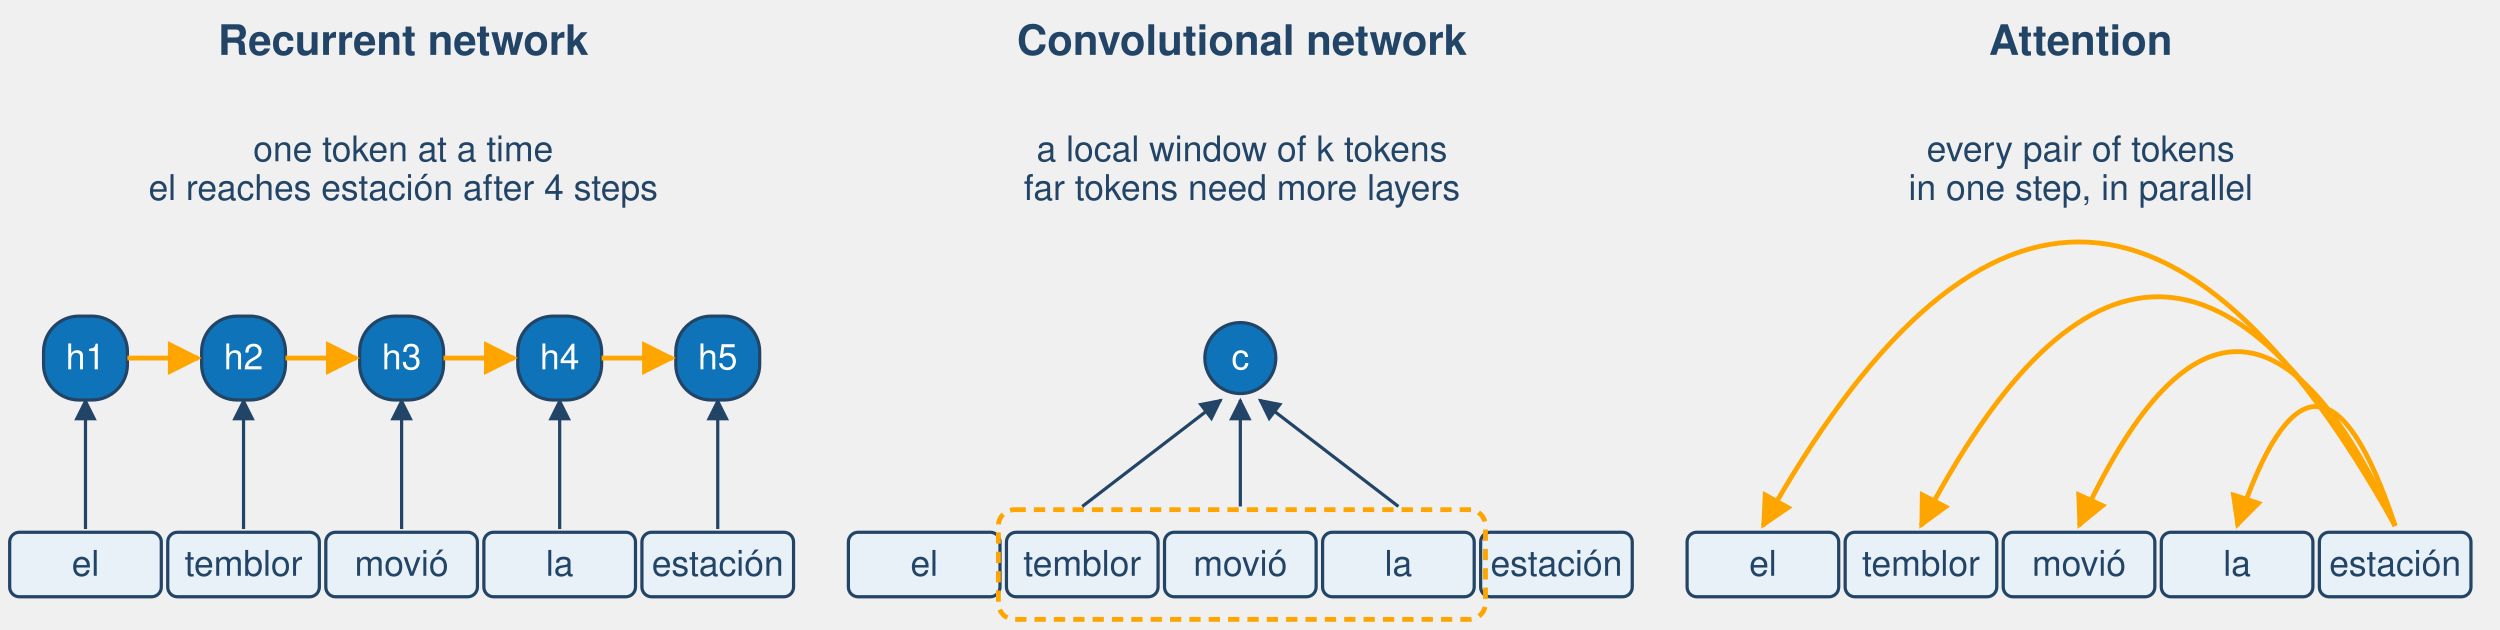
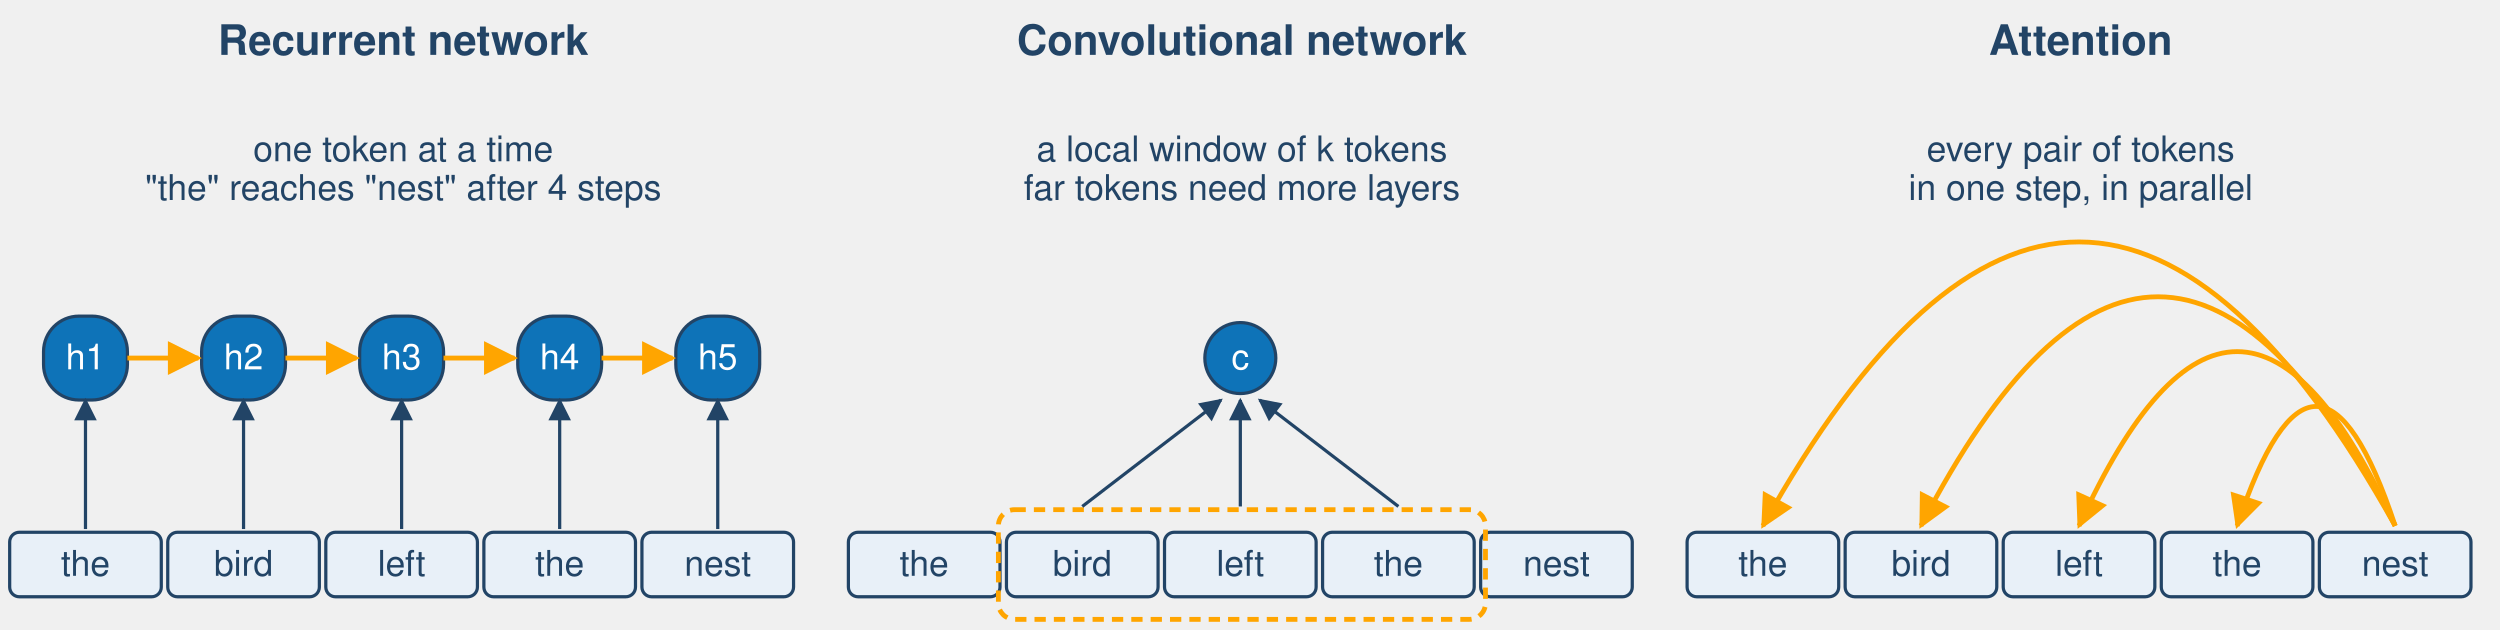
<svg xmlns="http://www.w3.org/2000/svg" viewBox="0 0 1550 390" width="1550" height="390">
  <defs>
    <style type="text/css">
 text { font-family:Segoe UI, Helvetica, Arial, sans-serif; fill:#224466; }
 .t { font-size:26px; font-weight:600; text-anchor:middle; }
 .s { font-size:22px; text-anchor:middle; }
 .b { font-size:30px; font-weight:700; text-anchor:middle; }
 .w { fill:#ffffff; }
 .l { text-anchor:start; }
 .m { font-family:Consolas, Menlo, monospace; }
</style>
    <marker id="ar" viewBox="0 0 10 10" refX="9" refY="5" markerWidth="7" markerHeight="7" orient="auto-start-reverse">
      <path d="M0,0 L10,5 L0,10 z" fill="#224466" />
    </marker>
    <marker id="ao" viewBox="0 0 10 10" refX="9" refY="5" markerWidth="7" markerHeight="7" orient="auto-start-reverse">
      <path d="M0,0 L10,5 L0,10 z" fill="#ffa500" />
    </marker>
  </defs>
  <rect x="6" y="330" width="94" height="40" rx="6" fill="#e8f0f8" stroke="#224466" stroke-width="2" />
-   <text x="53.0" y="357.0" class="s">el</text>
+   <text x="53.0" y="357.0" class="s">the</text>
  <rect x="104" y="330" width="94" height="40" rx="6" fill="#e8f0f8" stroke="#224466" stroke-width="2" />
-   <text x="151.0" y="357.0" class="s">temblor</text>
+   <text x="151.0" y="357.0" class="s">bird</text>
  <rect x="202" y="330" width="94" height="40" rx="6" fill="#e8f0f8" stroke="#224466" stroke-width="2" />
-   <text x="249.0" y="357.0" class="s">movió</text>
+   <text x="249.0" y="357.0" class="s">left</text>
  <rect x="300" y="330" width="94" height="40" rx="6" fill="#e8f0f8" stroke="#224466" stroke-width="2" />
-   <text x="347.0" y="357.0" class="s">la</text>
+   <text x="347.0" y="357.0" class="s">the</text>
  <rect x="398" y="330" width="94" height="40" rx="6" fill="#e8f0f8" stroke="#224466" stroke-width="2" />
-   <text x="445.0" y="357.0" class="s">estación</text>
+   <text x="445.0" y="357.0" class="s">nest</text>
  <text x="250.0" y="34" class="t">Recurrent network</text>
  <rect x="27" y="196" width="52" height="52" rx="22" fill="#0e73b8" stroke="#224466" stroke-width="2" />
  <text x="53.0" y="229.0" class="s" style="fill:#fff">h1</text>
  <line x1="53" y1="328" x2="53" y2="248" stroke="#224466" stroke-width="2" marker-end="url(#ar)" />
  <rect x="125" y="196" width="52" height="52" rx="22" fill="#0e73b8" stroke="#224466" stroke-width="2" />
  <text x="151.0" y="229.0" class="s" style="fill:#fff">h2</text>
  <line x1="151" y1="328" x2="151" y2="248" stroke="#224466" stroke-width="2" marker-end="url(#ar)" />
  <line x1="79" y1="222" x2="123" y2="222" stroke="#ffa500" stroke-width="3" marker-end="url(#ao)" />
  <rect x="223" y="196" width="52" height="52" rx="22" fill="#0e73b8" stroke="#224466" stroke-width="2" />
  <text x="249.0" y="229.0" class="s" style="fill:#fff">h3</text>
  <line x1="249" y1="328" x2="249" y2="248" stroke="#224466" stroke-width="2" marker-end="url(#ar)" />
  <line x1="177" y1="222" x2="221" y2="222" stroke="#ffa500" stroke-width="3" marker-end="url(#ao)" />
  <rect x="321" y="196" width="52" height="52" rx="22" fill="#0e73b8" stroke="#224466" stroke-width="2" />
  <text x="347.0" y="229.0" class="s" style="fill:#fff">h4</text>
  <line x1="347" y1="328" x2="347" y2="248" stroke="#224466" stroke-width="2" marker-end="url(#ar)" />
  <line x1="275" y1="222" x2="319" y2="222" stroke="#ffa500" stroke-width="3" marker-end="url(#ao)" />
  <rect x="419" y="196" width="52" height="52" rx="22" fill="#0e73b8" stroke="#224466" stroke-width="2" />
  <text x="445.0" y="229.0" class="s" style="fill:#fff">h5</text>
  <line x1="445" y1="328" x2="445" y2="248" stroke="#224466" stroke-width="2" marker-end="url(#ar)" />
  <line x1="373" y1="222" x2="417" y2="222" stroke="#ffa500" stroke-width="3" marker-end="url(#ao)" />
  <text x="250.0" y="100" class="s">one token at a time</text>
-   <text x="250.0" y="124" class="s">el reaches estación after 4 steps</text>
+   <text x="250.0" y="124" class="s">"the" reaches "nest" after 4 steps</text>
  <rect x="526" y="330" width="94" height="40" rx="6" fill="#e8f0f8" stroke="#224466" stroke-width="2" />
-   <text x="573.0" y="357.0" class="s">el</text>
+   <text x="573.0" y="357.0" class="s">the</text>
  <rect x="624" y="330" width="94" height="40" rx="6" fill="#e8f0f8" stroke="#224466" stroke-width="2" />
-   <text x="671.0" y="357.0" class="s">temblor</text>
+   <text x="671.0" y="357.0" class="s">bird</text>
  <rect x="722" y="330" width="94" height="40" rx="6" fill="#e8f0f8" stroke="#224466" stroke-width="2" />
-   <text x="769.0" y="357.0" class="s">movió</text>
+   <text x="769.0" y="357.0" class="s">left</text>
  <rect x="820" y="330" width="94" height="40" rx="6" fill="#e8f0f8" stroke="#224466" stroke-width="2" />
-   <text x="867.0" y="357.0" class="s">la</text>
+   <text x="867.0" y="357.0" class="s">the</text>
  <rect x="918" y="330" width="94" height="40" rx="6" fill="#e8f0f8" stroke="#224466" stroke-width="2" />
-   <text x="965.0" y="357.0" class="s">estación</text>
+   <text x="965.0" y="357.0" class="s">nest</text>
  <text x="770.0" y="34" class="t">Convolutional network</text>
  <rect x="619" y="316" width="302" height="68" rx="10" fill="none" stroke="#ffa500" stroke-width="3" stroke-dasharray="7 5" />
  <rect x="747" y="200" width="44" height="44" rx="22" fill="#0e73b8" stroke="#224466" stroke-width="2" />
  <text x="769.0" y="229.0" class="s" style="fill:#fff">c</text>
  <line x1="671" y1="314" x2="757" y2="248" stroke="#224466" stroke-width="2" marker-end="url(#ar)" />
  <line x1="769" y1="314" x2="769" y2="248" stroke="#224466" stroke-width="2" marker-end="url(#ar)" />
  <line x1="867" y1="314" x2="781" y2="248" stroke="#224466" stroke-width="2" marker-end="url(#ar)" />
  <text x="770.0" y="100" class="s">a local window of k tokens</text>
  <text x="770.0" y="124" class="s">far tokens need more layers</text>
  <rect x="1046" y="330" width="94" height="40" rx="6" fill="#e8f0f8" stroke="#224466" stroke-width="2" />
-   <text x="1093.0" y="357.0" class="s">el</text>
+   <text x="1093.0" y="357.0" class="s">the</text>
  <rect x="1144" y="330" width="94" height="40" rx="6" fill="#e8f0f8" stroke="#224466" stroke-width="2" />
-   <text x="1191.0" y="357.0" class="s">temblor</text>
+   <text x="1191.0" y="357.0" class="s">bird</text>
  <rect x="1242" y="330" width="94" height="40" rx="6" fill="#e8f0f8" stroke="#224466" stroke-width="2" />
-   <text x="1289.0" y="357.0" class="s">movió</text>
+   <text x="1289.0" y="357.0" class="s">left</text>
  <rect x="1340" y="330" width="94" height="40" rx="6" fill="#e8f0f8" stroke="#224466" stroke-width="2" />
-   <text x="1387.0" y="357.0" class="s">la</text>
+   <text x="1387.0" y="357.0" class="s">the</text>
  <rect x="1438" y="330" width="94" height="40" rx="6" fill="#e8f0f8" stroke="#224466" stroke-width="2" />
-   <text x="1485.0" y="357.0" class="s">estación</text>
+   <text x="1485.0" y="357.0" class="s">nest</text>
  <text x="1290.0" y="34" class="t">Attention</text>
  <path d="M1485 326 Q1289.0 -26 1093 326" fill="none" stroke="#ffa500" stroke-width="3" marker-end="url(#ao)" />
  <path d="M1485 326 Q1338.0 42 1191 326" fill="none" stroke="#ffa500" stroke-width="3" marker-end="url(#ao)" />
  <path d="M1485 326 Q1387.0 110 1289 326" fill="none" stroke="#ffa500" stroke-width="3" marker-end="url(#ao)" />
  <path d="M1485 326 Q1436.0 178 1387 326" fill="none" stroke="#ffa500" stroke-width="3" marker-end="url(#ao)" />
  <text x="1290.0" y="100" class="s">every pair of tokens</text>
  <text x="1290.0" y="124" class="s">in one step, in parallel</text>
</svg>
